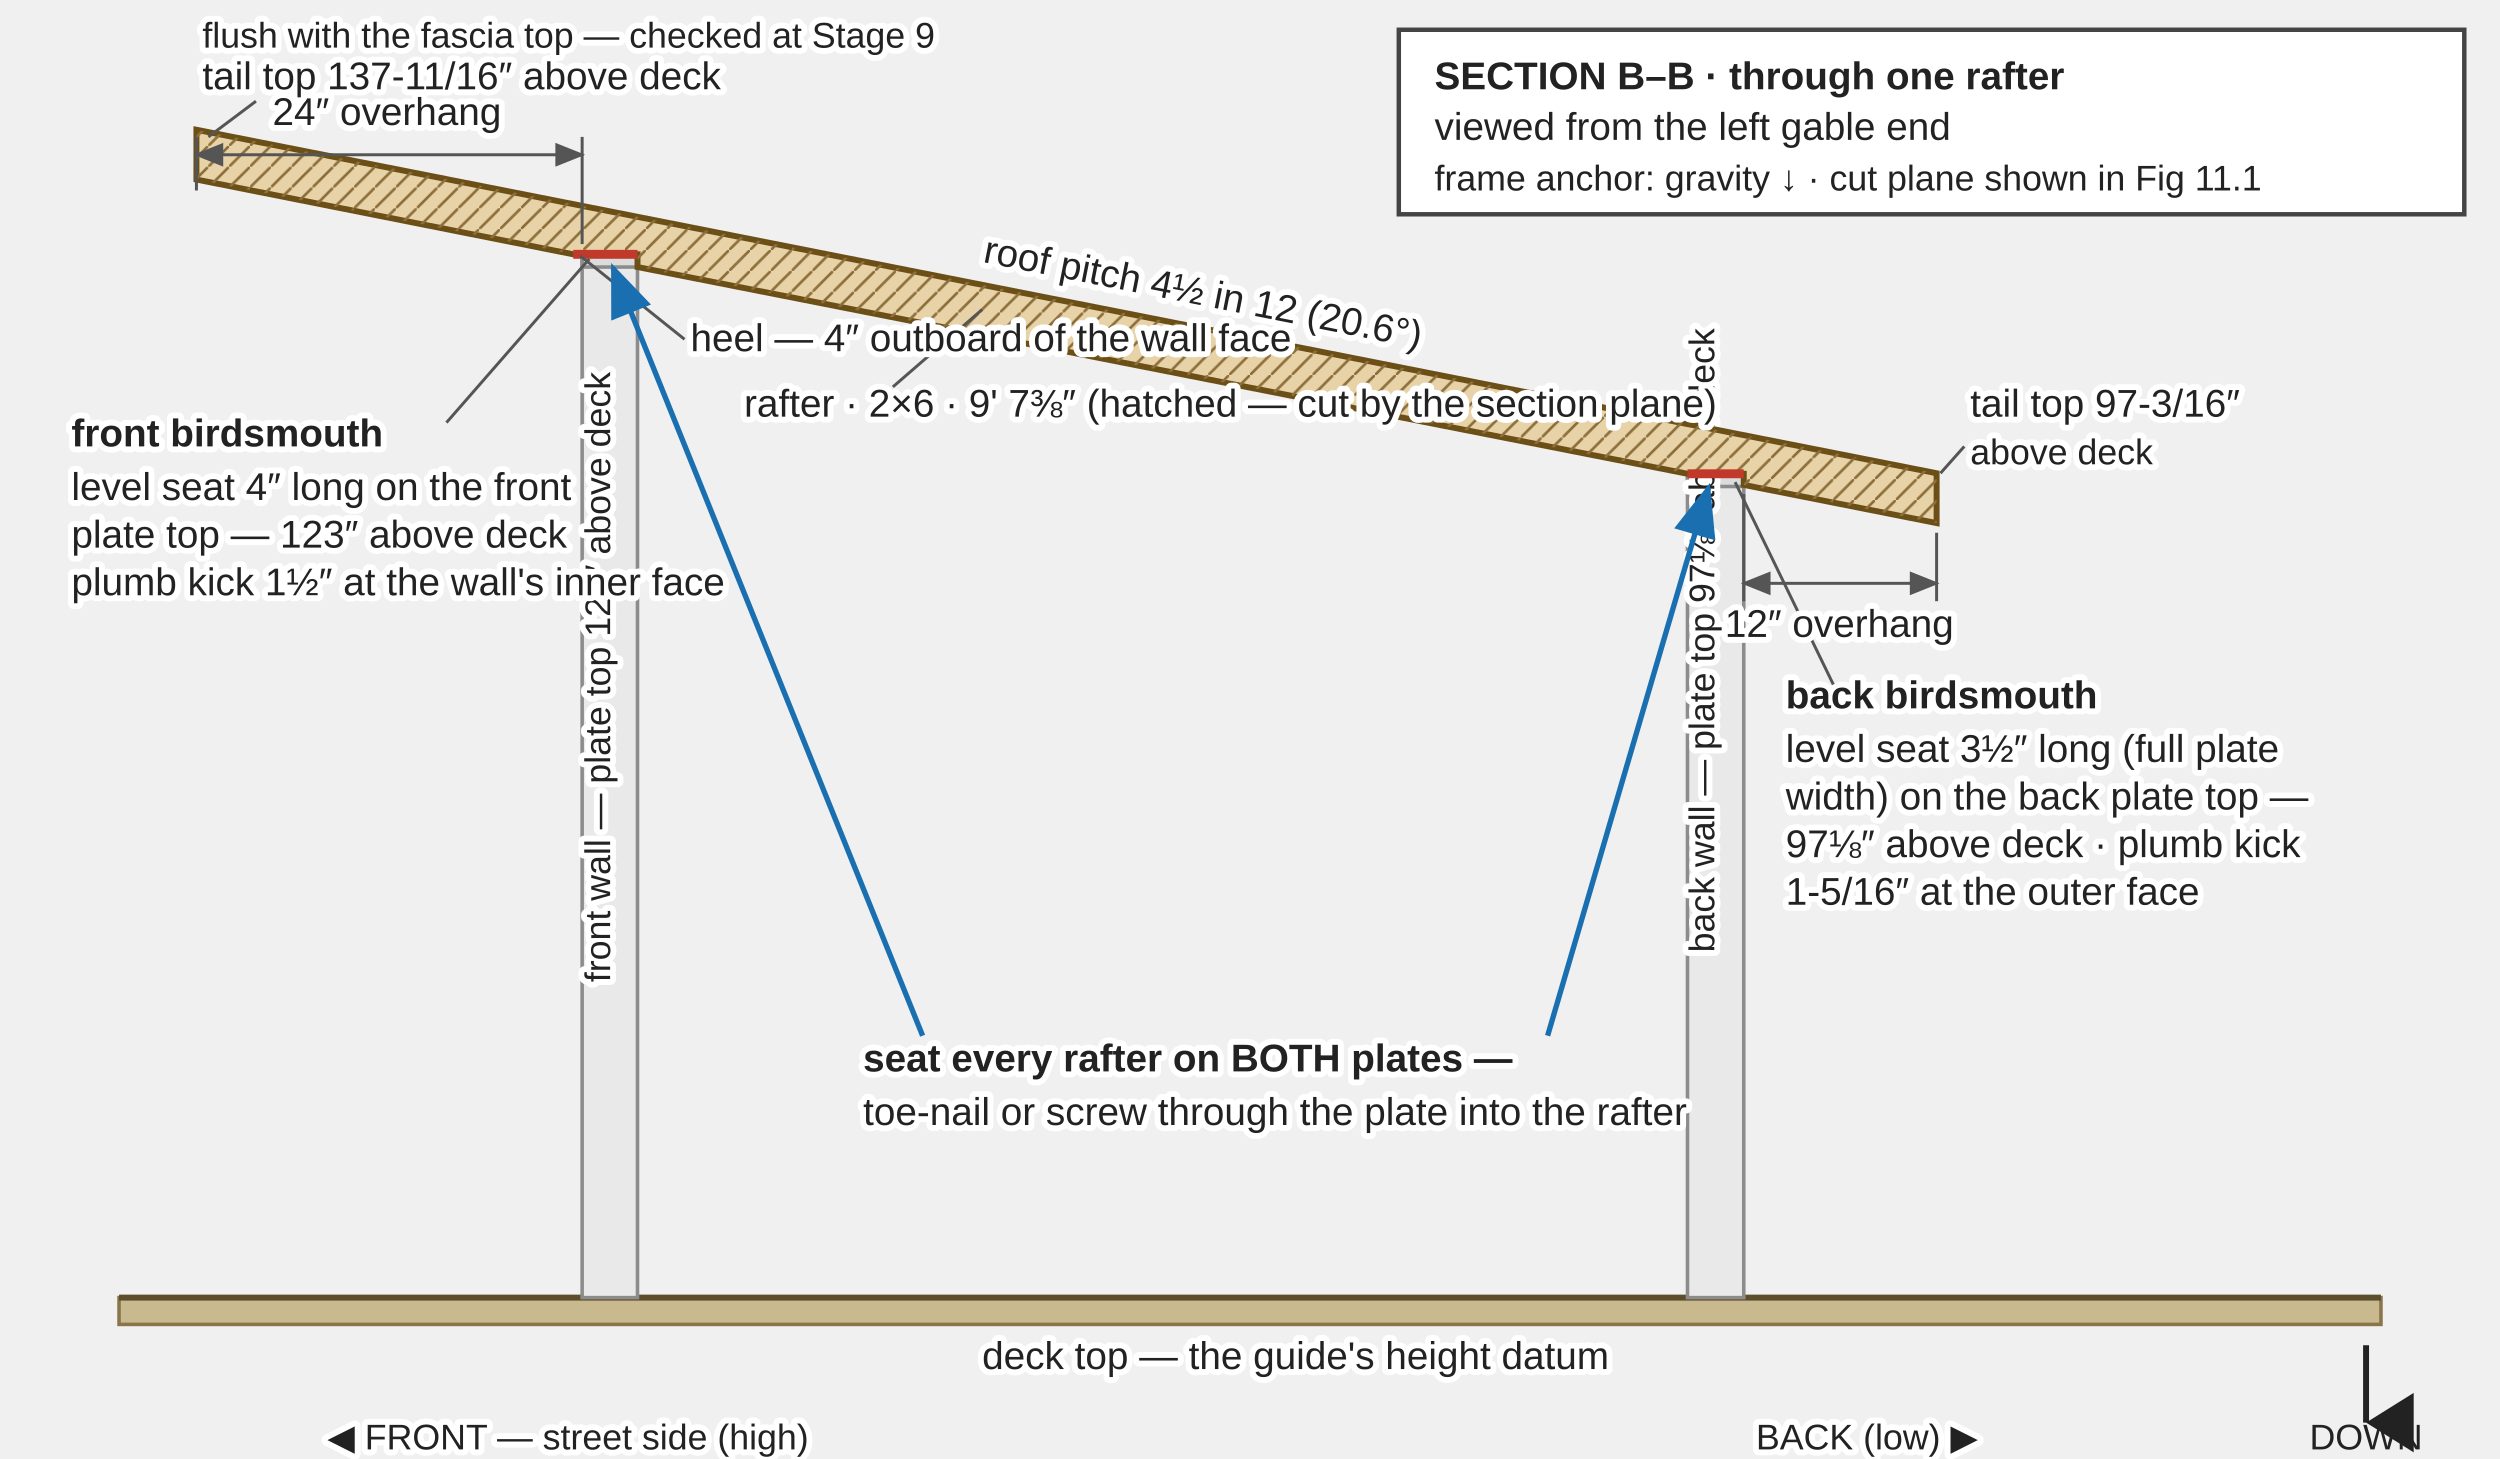
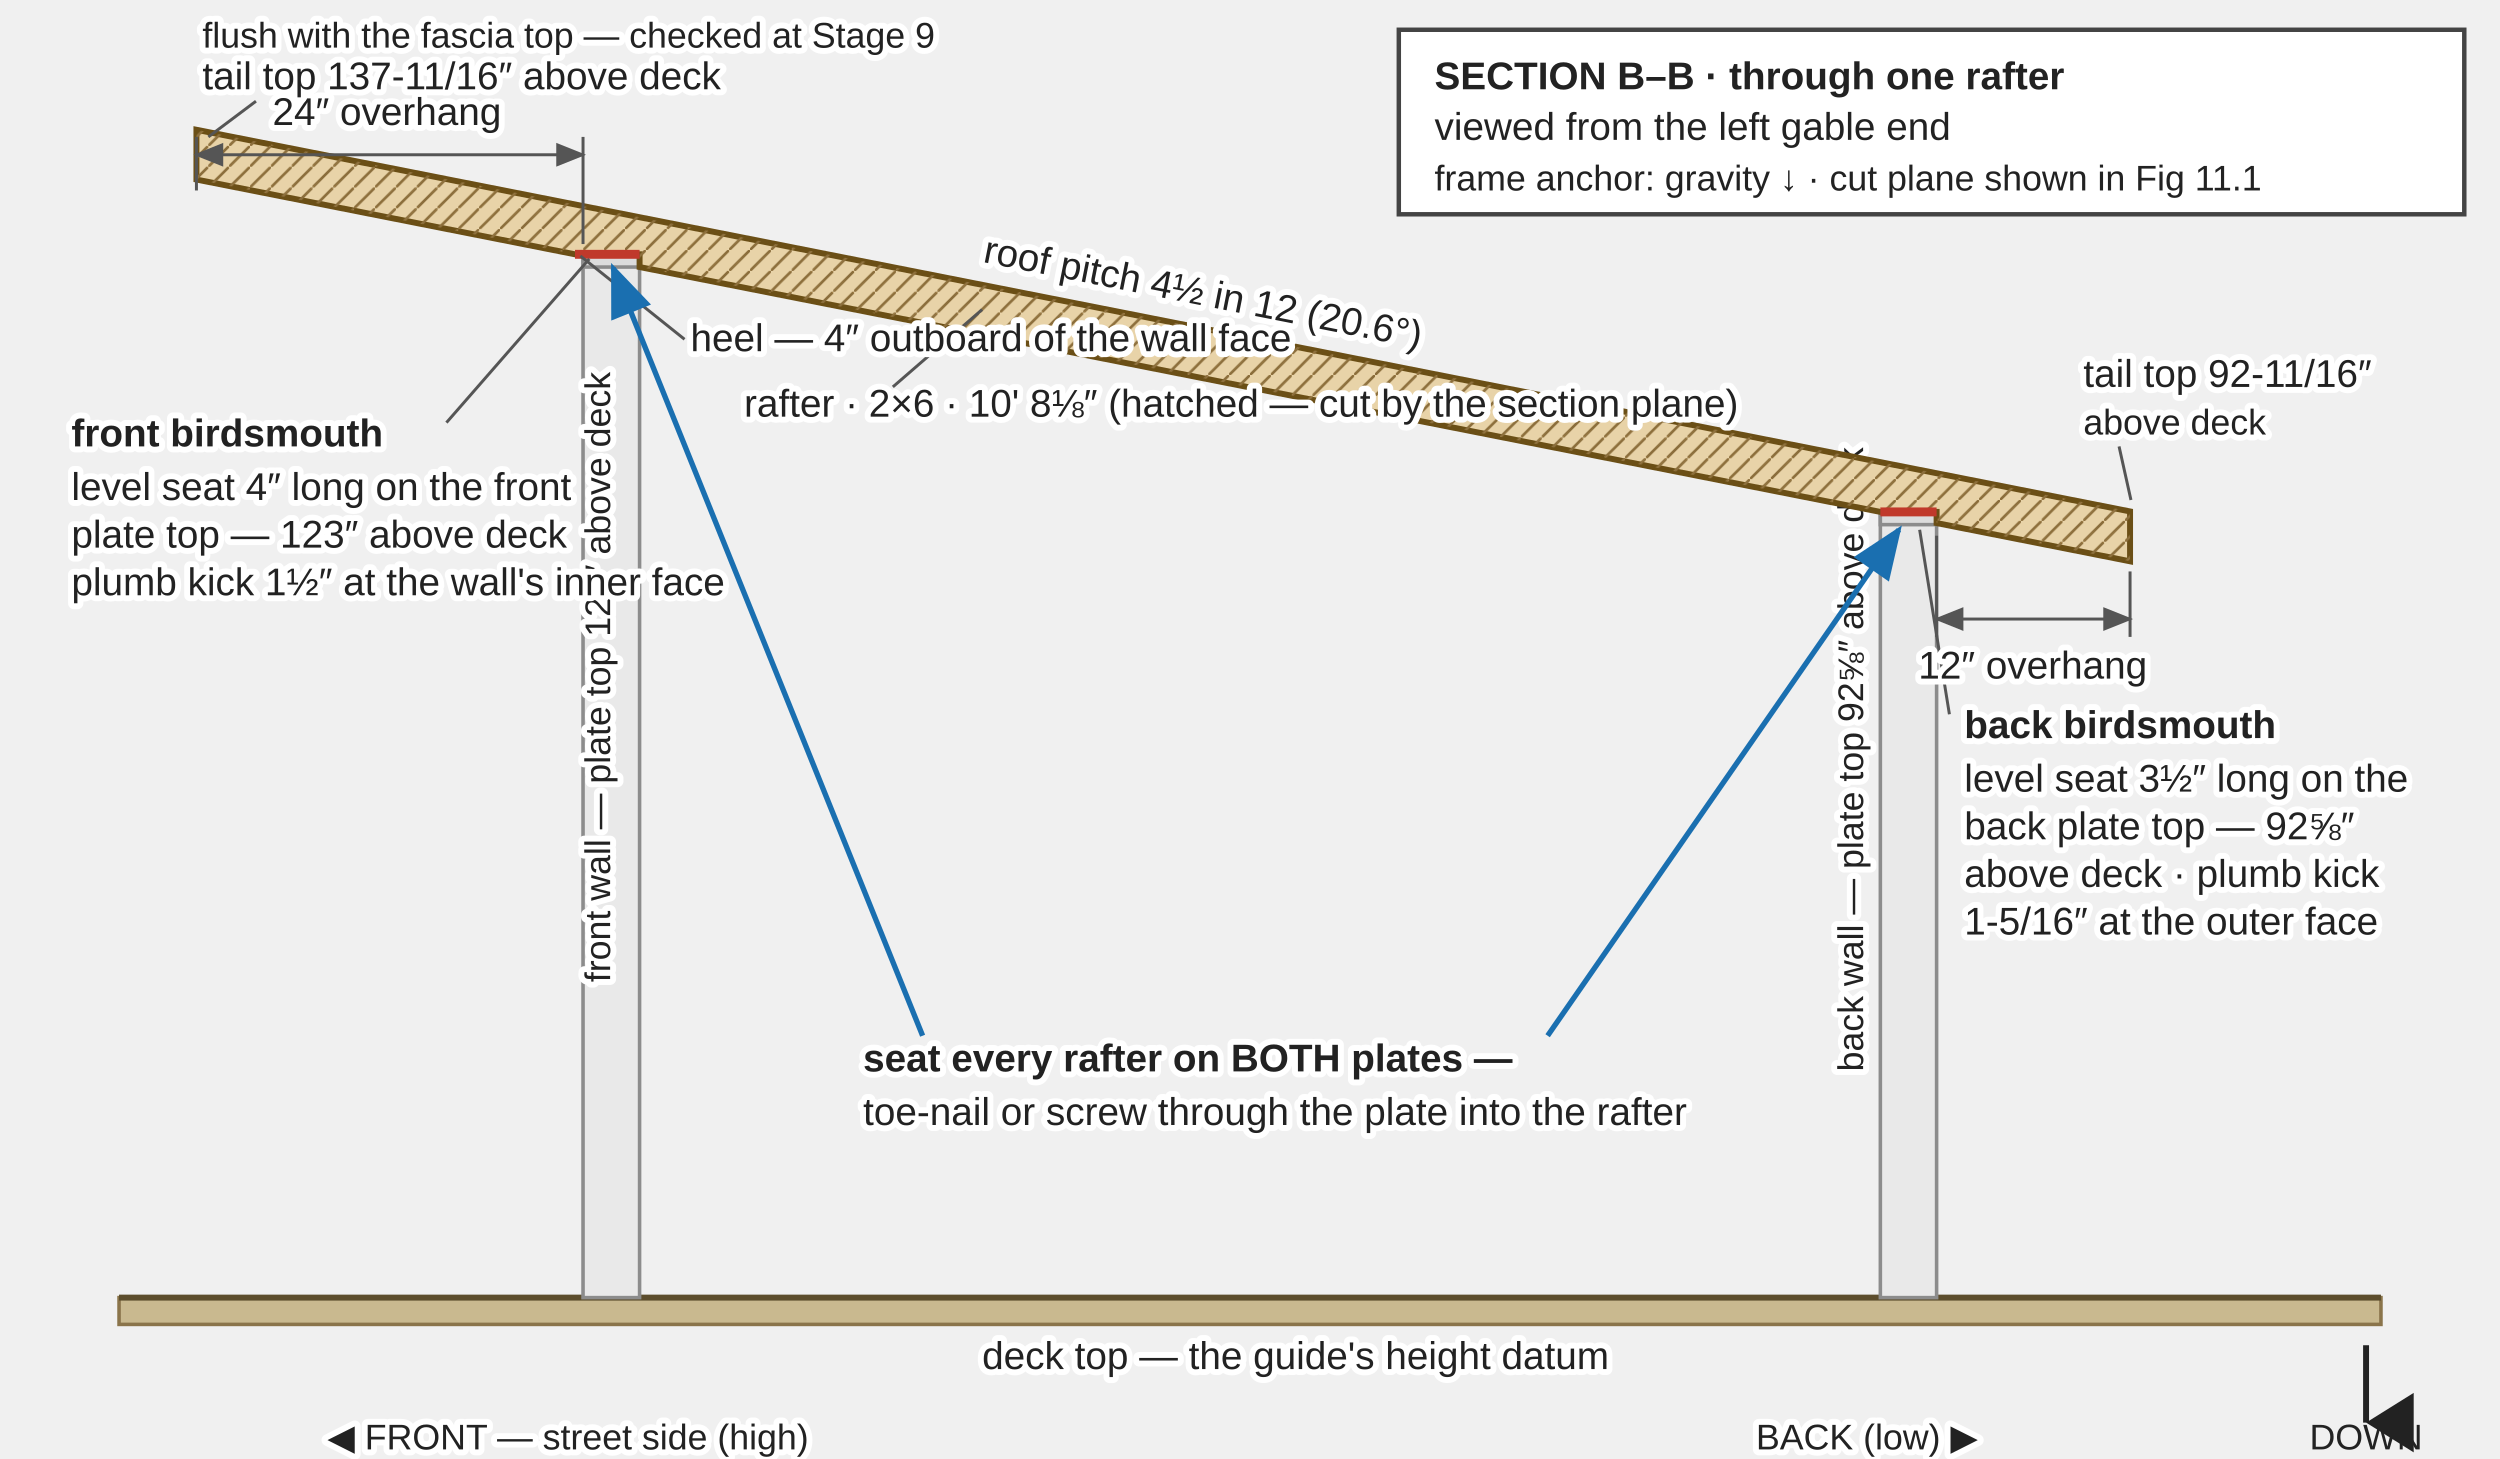
<svg xmlns="http://www.w3.org/2000/svg" viewBox="0 0 840 490" width="210mm" font-family="Arial, Helvetica, sans-serif">
  <defs>
    <marker id="dimA" markerWidth="10" markerHeight="8" refX="9" refY="4" orient="auto">
      <path d="M0,0 L10,4 L0,8" fill="#555" />
    </marker>
    <marker id="dimAs" markerWidth="10" markerHeight="8" refX="1" refY="4" orient="auto">
      <path d="M10,0 L0,4 L10,8" fill="#555" />
    </marker>
    <marker id="attA" markerWidth="10" markerHeight="8" refX="9" refY="4" orient="auto">
      <path d="M0,0 L10,4 L0,8" fill="#1a6fb0" />
    </marker>
    <marker id="grvA" markerWidth="10" markerHeight="8" refX="5" refY="8" orient="auto">
      <path d="M0,0 L10,0 L5,8" fill="#222" />
    </marker>
    <pattern id="h11" patternUnits="userSpaceOnUse" width="7" height="7">
      <path d="M0,7 L7,0" stroke="#8a6d3b" stroke-width="0.9" />
    </pattern>
    <style>
      text { fill:#222; }
      .halo { paint-order: stroke; stroke:#ffffff; stroke-width:4; stroke-linejoin:round; }
      .lbl { font-size:13px; }
      .lblb { font-size:13px; font-weight:bold; }
      .small { font-size:12px; }
    </style>
  </defs>
  <rect x="470" y="10" width="358" height="62" fill="#ffffff" stroke="#444" stroke-width="1.5" />
  <text x="482" y="30" class="lblb">SECTION B–B · through one rafter</text>
  <text x="482" y="47" class="lbl">viewed from the left gable end</text>
  <text x="482" y="64" class="small">frame anchor: gravity ↓ · cut plane shown in Fig 11.1</text>
  <rect x="40" y="436" width="760" height="9" fill="#c9b98f" stroke="#8a744a" stroke-width="1.2" />
  <line x1="40" y1="436" x2="800" y2="436" stroke="#5c4d2c" stroke-width="2" />
  <text x="330" y="460" class="lbl halo">deck top — the guide's height datum</text>
  <line x1="795" y1="452" x2="795" y2="478" stroke="#222" stroke-width="2" marker-end="url(#grvA)" />
  <text x="776" y="487" class="small">DOWN</text>
  <text x="110" y="487" class="small halo">◀ FRONT — street side (high)</text>
  <text x="590" y="487" class="small halo">BACK (low) ▶</text>
  <g fill="#e9e9e9" stroke="#8c8c8c" stroke-width="1.2">
-     <rect x="195.6" y="85.45" width="18.6" height="350.55" />
-     <rect x="567" y="159.19" width="18.9" height="276.81" />
+     <rect x="195.9" y="85.45" width="19.0" height="350.55" />
+     <rect x="631.8" y="172.0" width="18.9" height="264.0" />
  </g>
  <g fill="#dcdcdc" stroke="#8c8c8c" stroke-width="1.2">
-     <rect x="195.6" y="85.45" width="18.6" height="4.28" />
-     <rect x="567" y="159.19" width="18.9" height="4.28" />
+     <rect x="195.9" y="85.45" width="19.0" height="4.28" />
+     <rect x="631.8" y="172.0" width="18.9" height="4.28" />
  </g>
  <text x="205" y="330" class="small halo" transform="rotate(-90 205 330)">front wall — plate top 123″ above deck</text>
-   <text x="576" y="320" class="small halo" transform="rotate(-90 576 320)">back wall — plate top 97⅛″ above deck</text>
-   <polygon points="66,60.33 192.6,85.45 214.2,85.45 214.2,89.73 567,159.19 585.9,159.19                    585.9,162.93 650.7,175.76 650.7,159.01 66,43.6" fill="#e8d3a8" stroke="#6b4f16" stroke-width="2" />
-   <polygon points="66,60.33 192.6,85.45 214.2,85.45 214.2,89.73 567,159.19 585.9,159.19                    585.9,162.93 650.7,175.76 650.7,159.01 66,43.6" fill="url(#h11)" stroke="none" />
-   <text x="250" y="140" class="lbl halo">rafter · 2×6 · 9' 7⅜″ (hatched — cut by the section plane)</text>
+   <text x="626" y="360" class="small halo" transform="rotate(-90 626 360)">back wall — plate top 92⅝″ above deck</text>
+   <polygon points="66,60.33 193.2,85.45 214.9,85.45 214.9,89.73 631.8,172.0 650.7,172.0                    650.7,175.76 715.7,188.6 715.7,171.84 66,43.6" fill="#e8d3a8" stroke="#6b4f16" stroke-width="2" />
+   <polygon points="66,60.33 193.2,85.45 214.9,85.45 214.9,89.73 631.8,172.0 650.7,172.0                    650.7,175.76 715.7,188.6 715.7,171.84 66,43.6" fill="url(#h11)" stroke="none" />
+   <text x="250" y="140" class="lbl halo">rafter · 2×6 · 10' 8⅛″ (hatched — cut by the section plane)</text>
  <line x1="300" y1="130" x2="330" y2="104" stroke="#555" stroke-width="1" />
  <text x="330" y="88" class="lbl halo" transform="rotate(11.2 330 88)">roof pitch 4½ in 12 (20.6°)</text>
-   <line x1="192.6" y1="85.45" x2="214.2" y2="85.45" stroke="#c0392b" stroke-width="3" />
-   <line x1="567" y1="159.19" x2="585.9" y2="159.19" stroke="#c0392b" stroke-width="3" />
+   <line x1="193.2" y1="85.45" x2="214.9" y2="85.45" stroke="#c0392b" stroke-width="3" />
+   <line x1="631.8" y1="172.0" x2="650.7" y2="172.0" stroke="#c0392b" stroke-width="3" />
  <text x="24" y="150" class="lblb halo">front birdsmouth</text>
  <text x="24" y="168" class="lbl halo">level seat 4″ long on the front</text>
  <text x="24" y="184" class="lbl halo">plate top — 123″ above deck</text>
  <text x="24" y="200" class="lbl halo">plumb kick 1½″ at the wall's inner face</text>
  <line x1="150" y1="142" x2="198" y2="87" stroke="#555" stroke-width="1" />
  <text x="232" y="118" class="lbl halo">heel — 4″ outboard of the wall face</text>
  <line x1="230" y1="114" x2="195" y2="86" stroke="#555" stroke-width="1" />
-   <text x="600" y="238" class="lblb halo">back birdsmouth</text>
-   <text x="600" y="256" class="lbl halo">level seat 3½″ long (full plate</text>
-   <text x="600" y="272" class="lbl halo">width) on the back plate top —</text>
-   <text x="600" y="288" class="lbl halo">97⅛″ above deck · plumb kick</text>
-   <text x="600" y="304" class="lbl halo">1-5/16″ at the outer face</text>
-   <line x1="616" y1="230" x2="583" y2="162" stroke="#555" stroke-width="1" />
-   <line x1="66" y1="52" x2="195.6" y2="52" stroke="#555" stroke-width="1" marker-start="url(#dimAs)" marker-end="url(#dimA)" />
+   <text x="660" y="248" class="lblb halo">back birdsmouth</text>
+   <text x="660" y="266" class="lbl halo">level seat 3½″ long on the</text>
+   <text x="660" y="282" class="lbl halo">back plate top — 92⅝″</text>
+   <text x="660" y="298" class="lbl halo">above deck · plumb kick</text>
+   <text x="660" y="314" class="lbl halo">1-5/16″ at the outer face</text>
+   <line x1="655" y1="240" x2="645" y2="178" stroke="#555" stroke-width="1" />
+   <line x1="66" y1="52" x2="195.9" y2="52" stroke="#555" stroke-width="1" marker-start="url(#dimAs)" marker-end="url(#dimA)" />
  <line x1="66" y1="46" x2="66" y2="64" stroke="#555" stroke-width="1" />
-   <line x1="195.6" y1="46" x2="195.6" y2="82" stroke="#555" stroke-width="1" />
+   <line x1="195.9" y1="46" x2="195.9" y2="82" stroke="#555" stroke-width="1" />
  <text x="130" y="42" class="lbl halo" text-anchor="middle">24″ overhang</text>
-   <line x1="585.9" y1="196" x2="650.7" y2="196" stroke="#555" stroke-width="1" marker-start="url(#dimAs)" marker-end="url(#dimA)" />
-   <line x1="585.9" y1="166" x2="585.9" y2="202" stroke="#555" stroke-width="1" />
-   <line x1="650.7" y1="179" x2="650.7" y2="202" stroke="#555" stroke-width="1" />
-   <text x="618" y="214" class="lbl halo" text-anchor="middle">12″ overhang</text>
+   <line x1="650.7" y1="208" x2="715.7" y2="208" stroke="#555" stroke-width="1" marker-start="url(#dimAs)" marker-end="url(#dimA)" />
+   <line x1="650.7" y1="180" x2="650.7" y2="214" stroke="#555" stroke-width="1" />
+   <line x1="715.7" y1="192" x2="715.7" y2="214" stroke="#555" stroke-width="1" />
+   <text x="683" y="228" class="lbl halo" text-anchor="middle">12″ overhang</text>
  <text x="68" y="30" class="lbl halo">tail top 137-11/16″ above deck</text>
  <text x="68" y="16" class="small halo">flush with the fascia top — checked at Stage 9</text>
  <line x1="86" y1="34" x2="70" y2="46" stroke="#555" stroke-width="1" />
-   <text x="662" y="140" class="lbl halo">tail top 97-3/16″</text>
-   <text x="662" y="156" class="small halo">above deck</text>
-   <line x1="660" y1="150" x2="652" y2="159" stroke="#555" stroke-width="1" />
+   <text x="700" y="130" class="lbl halo">tail top 92-11/16″</text>
+   <text x="700" y="146" class="small halo">above deck</text>
+   <line x1="712" y1="150" x2="716" y2="168" stroke="#555" stroke-width="1" />
  <text x="290" y="360" class="lblb halo" fill="#1a6fb0">seat every rafter on BOTH plates —</text>
  <text x="290" y="378" class="lbl halo" fill="#1a6fb0">toe-nail or screw through the plate into the rafter</text>
  <line x1="310" y1="348" x2="206" y2="90" stroke="#1a6fb0" stroke-width="1.8" marker-end="url(#attA)" />
-   <line x1="520" y1="348" x2="574" y2="164" stroke="#1a6fb0" stroke-width="1.8" marker-end="url(#attA)" />
+   <line x1="520" y1="348" x2="638" y2="178" stroke="#1a6fb0" stroke-width="1.8" marker-end="url(#attA)" />
</svg>
